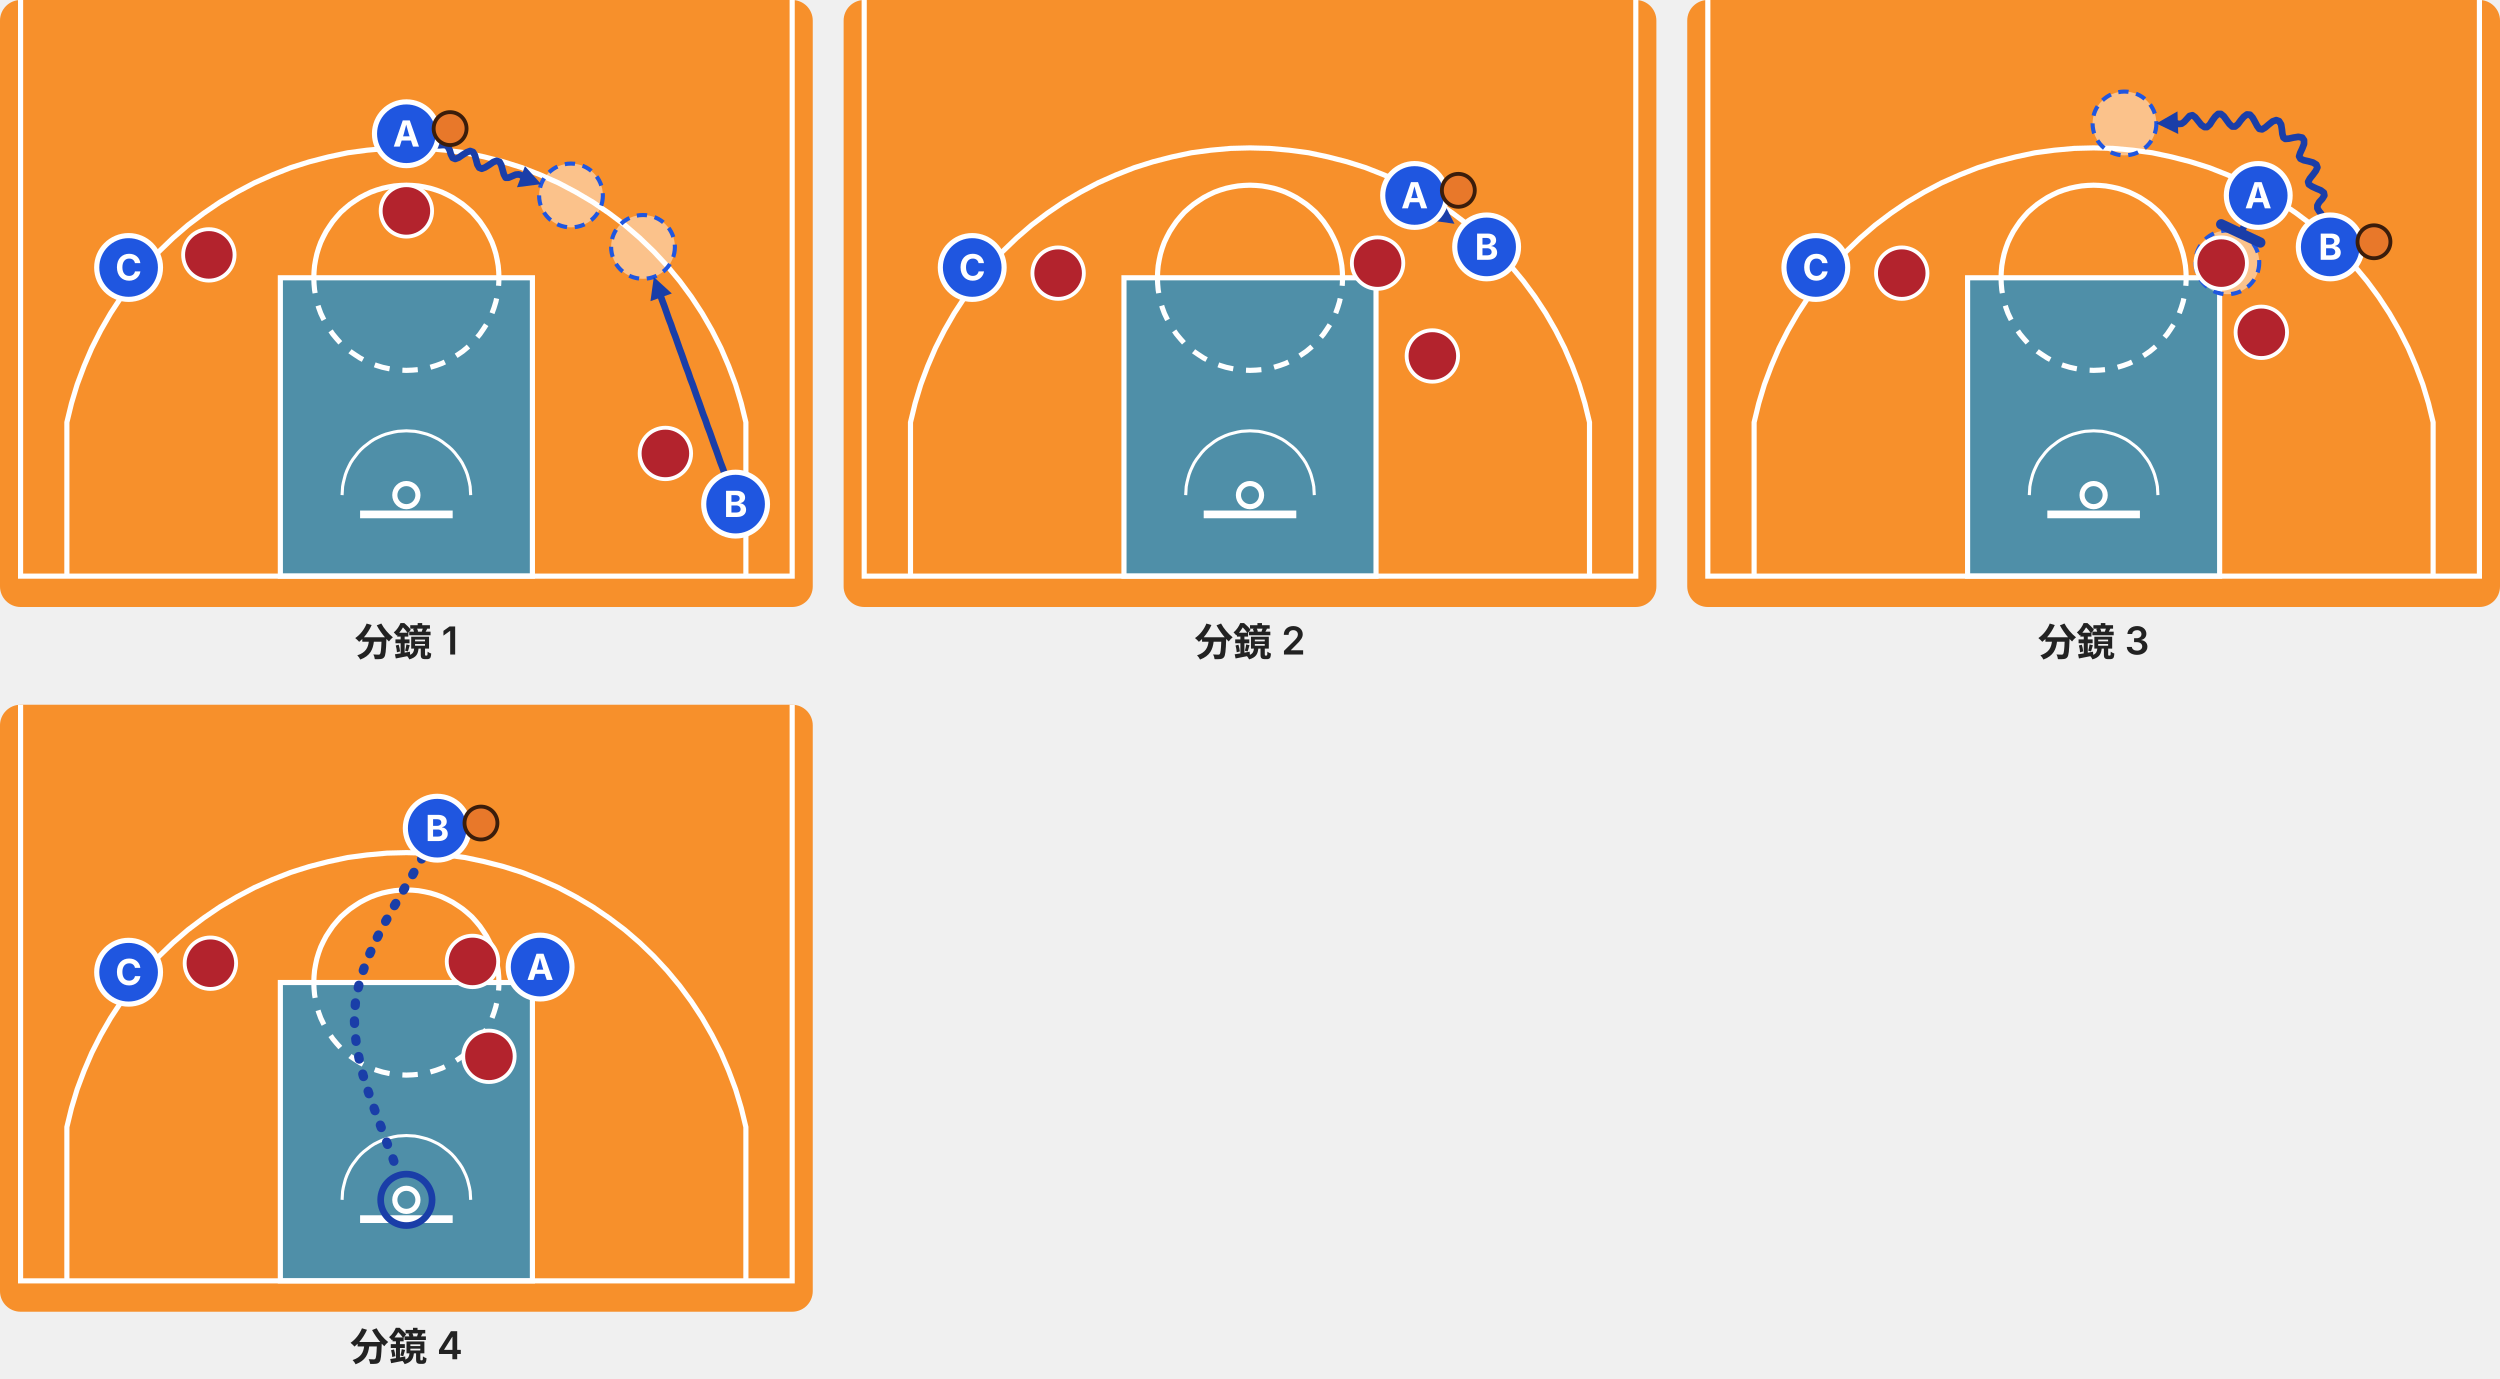
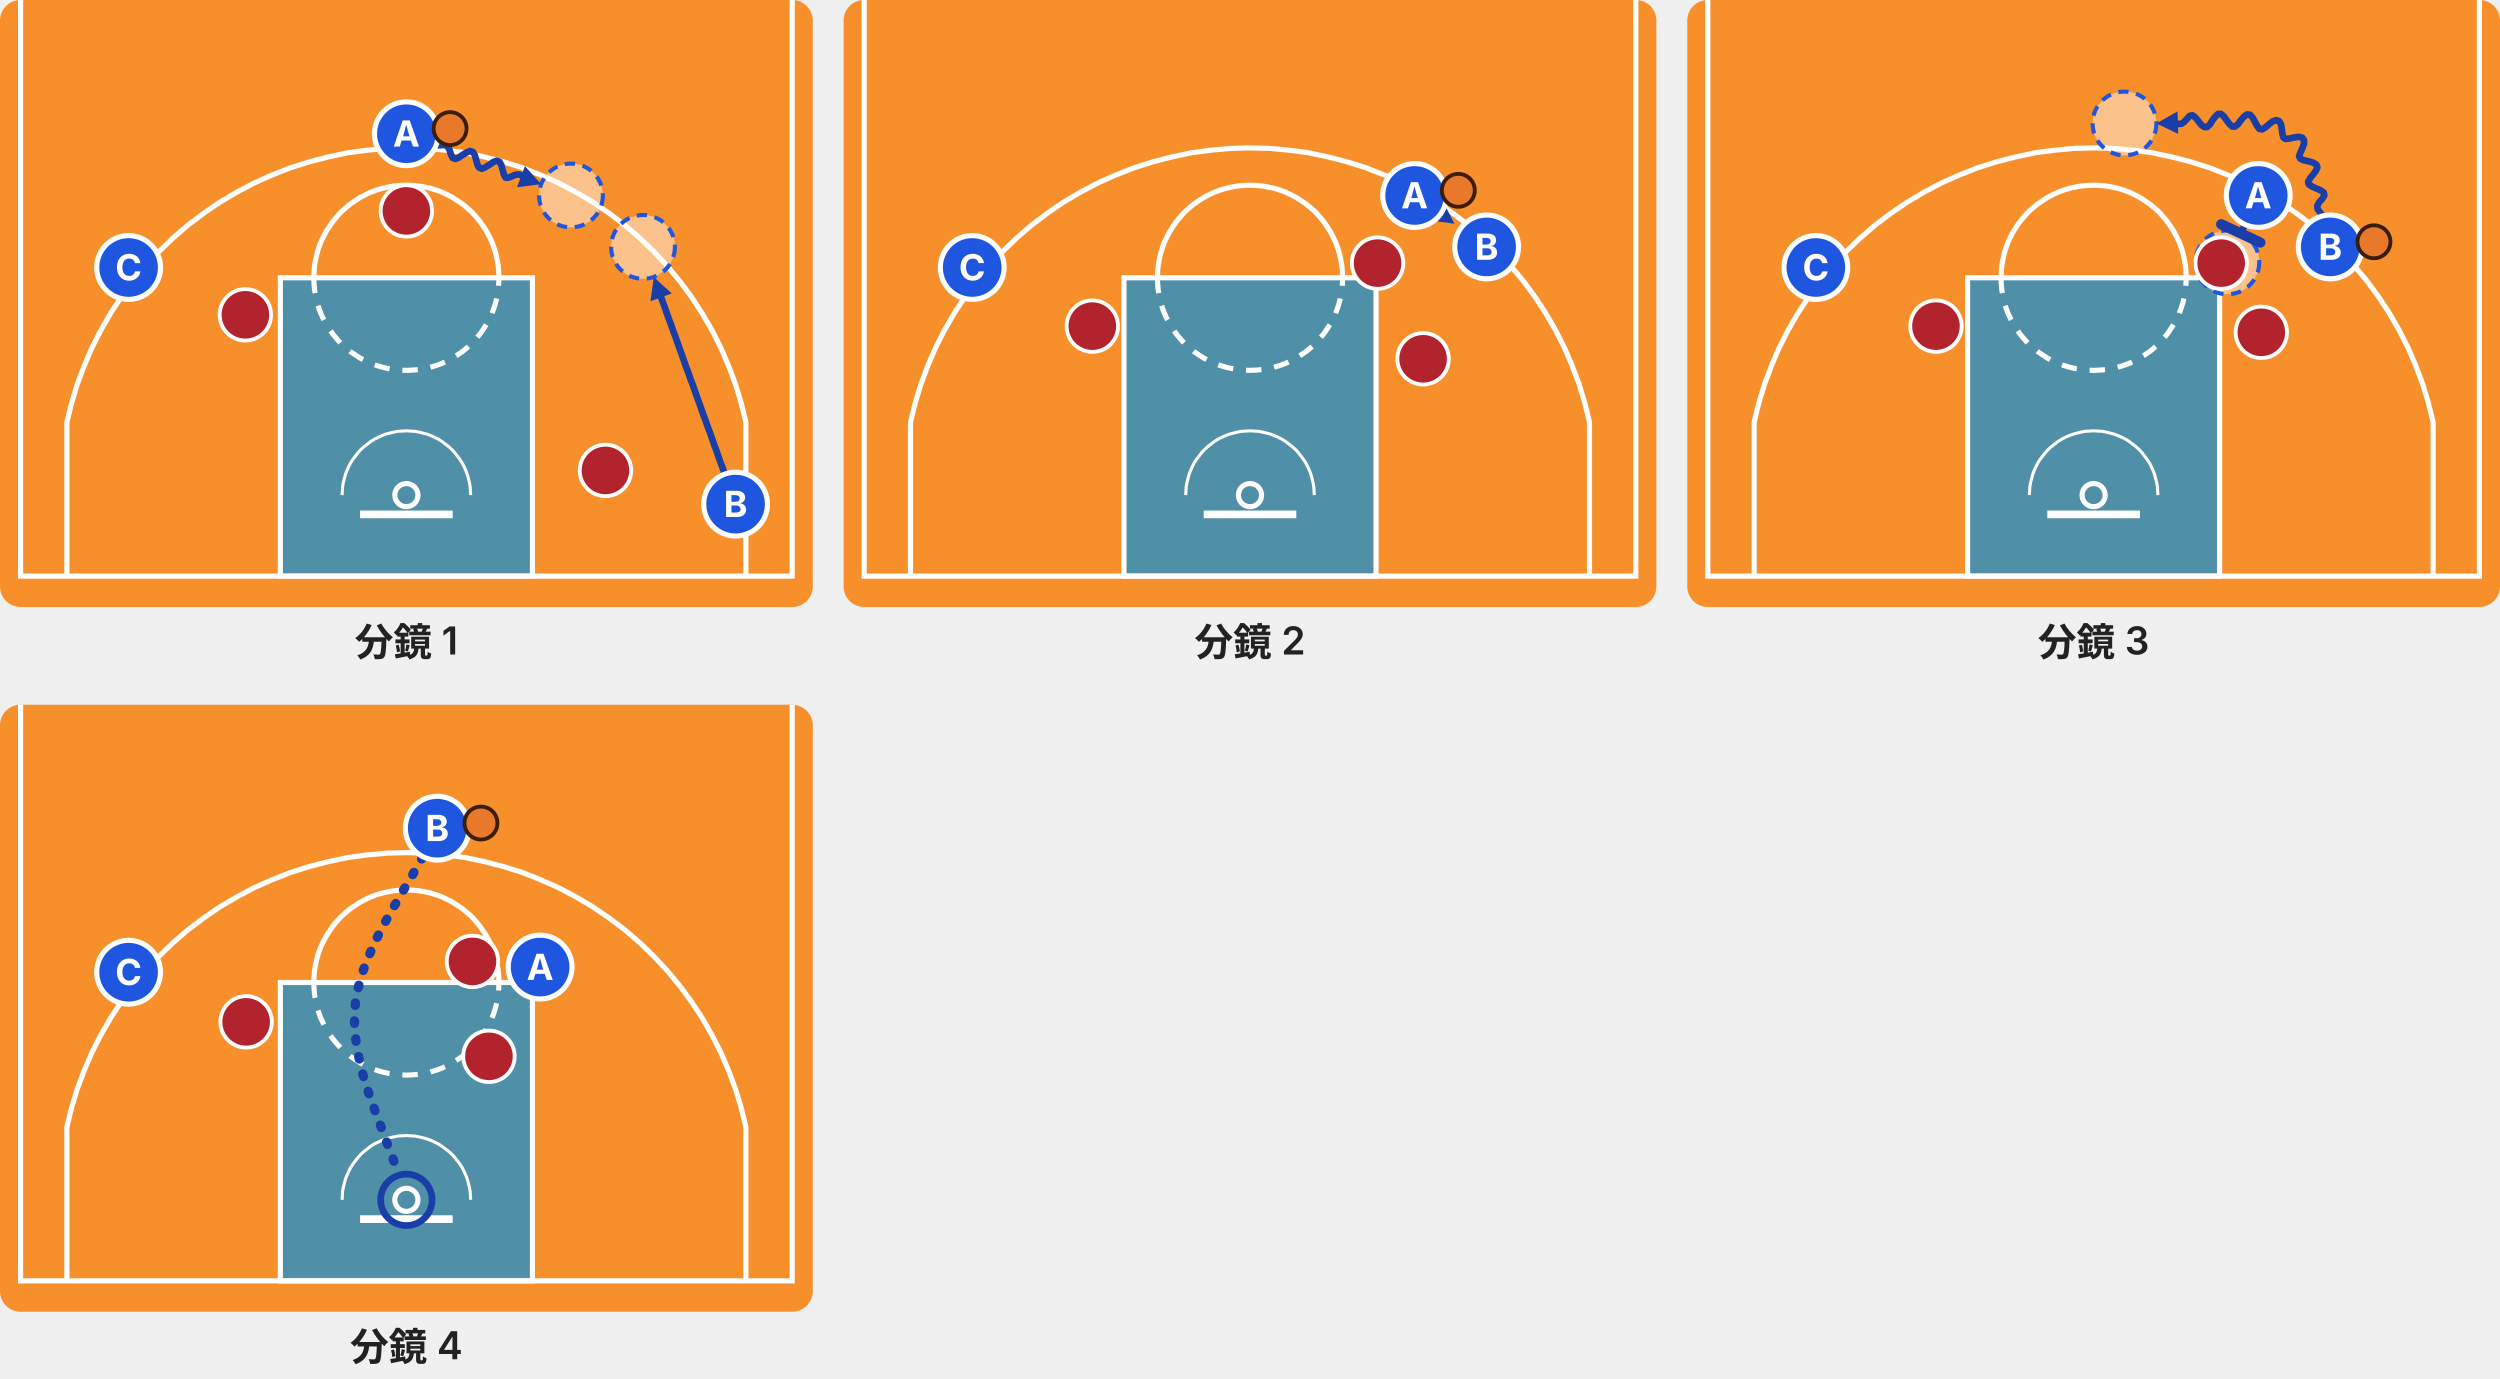
<svg xmlns="http://www.w3.org/2000/svg" viewBox="0 0 972.0 536.0" width="972.0" height="536.0" font-family="-apple-system, 'PingFang TC', 'Noto Sans TC', sans-serif">
  <g transform="translate(0,0)">
    <rect width="316.0" height="236.0" rx="8" fill="#f7902b" />
    <rect x="109.0" y="108.0" width="98.0" height="116.0" fill="#4f8fa8" stroke="#ffffff" stroke-width="2" />
    <polyline points="8.0,0.0 8.0,224.0 308.0,224.0 308.0,0.0" fill="none" stroke="#ffffff" stroke-width="2" />
    <polyline points="194.0,108.0 193.9,105.6 193.7,103.3 193.3,101.0 192.8,98.7 192.1,96.4 191.3,94.2 190.3,92.1 189.2,90.0 187.9,88.0 186.6,86.1 185.1,84.3 183.5,82.5 181.7,80.9 179.9,79.4 178.0,78.1 176.0,76.8 173.9,75.7 171.8,74.7 169.6,73.9 167.3,73.2 165.0,72.7 162.7,72.3 160.4,72.1 158.0,72.0 155.6,72.1 153.3,72.3 151.0,72.7 148.7,73.2 146.4,73.9 144.2,74.7 142.1,75.7 140.0,76.8 138.0,78.1 136.1,79.4 134.3,80.9 132.5,82.5 130.9,84.3 129.4,86.1 128.1,88.0 126.8,90.0 125.7,92.1 124.7,94.2 123.9,96.4 123.2,98.7 122.7,101.0 122.3,103.3 122.1,105.6 122.0,108.0" fill="none" stroke="#ffffff" stroke-width="2" />
    <polyline points="122.0,108.0 122.1,110.4 122.3,112.7 122.7,115.0 123.2,117.3 123.9,119.6 124.7,121.8 125.7,123.9 126.8,126.0 128.1,128.0 129.4,129.9 130.9,131.7 132.5,133.5 134.3,135.1 136.1,136.6 138.0,137.9 140.0,139.2 142.1,140.3 144.2,141.3 146.4,142.1 148.7,142.8 151.0,143.3 153.3,143.7 155.6,143.9 158.0,144.0 160.4,143.9 162.7,143.7 165.0,143.3 167.3,142.8 169.6,142.1 171.8,141.3 173.9,140.3 176.0,139.2 178.0,137.9 179.9,136.6 181.7,135.1 183.5,133.5 185.1,131.7 186.6,129.9 187.9,128.0 189.2,126.0 190.3,123.9 191.3,121.8 192.1,119.6 192.8,117.3 193.3,115.0 193.7,112.7 193.9,110.4 194.0,108.0" fill="none" stroke="#ffffff" stroke-width="2" stroke-dasharray="6 5" />
    <polyline points="290.0,224.0 290.0,164.2 288.2,156.8 286.0,149.5 283.3,142.3 280.3,135.3 276.8,128.4 273.0,121.8 268.8,115.4 264.3,109.3 259.4,103.4 254.2,97.8 248.7,92.5 242.9,87.5 236.8,82.9 230.5,78.6 223.9,74.7 217.1,71.1 210.1,68.0 203.0,65.2 195.7,62.9 188.3,61.0 180.8,59.4 173.3,58.4 165.6,57.7 158.0,57.5 150.4,57.7 142.7,58.4 135.2,59.4 127.7,61.0 120.3,62.9 113.0,65.2 105.9,68.0 98.9,71.1 92.1,74.7 85.5,78.6 79.2,82.9 73.1,87.5 67.3,92.5 61.8,97.8 56.6,103.4 51.7,109.3 47.2,115.4 43.0,121.8 39.2,128.4 35.7,135.3 32.7,142.3 30.0,149.5 27.8,156.8 26.0,164.2 26.0,224.0" fill="none" stroke="#ffffff" stroke-width="2" />
    <polyline points="183.0,192.5 182.9,190.9 182.8,189.2 182.5,187.6 182.1,186.0 181.7,184.5 181.1,182.9 180.4,181.4 179.7,180.0 178.8,178.6 177.8,177.3 176.8,176.0 175.7,174.8 174.5,173.7 173.2,172.7 171.9,171.7 170.5,170.8 169.1,170.1 167.6,169.4 166.0,168.8 164.5,168.4 162.9,168.0 161.3,167.7 159.6,167.6 158.0,167.5 156.4,167.6 154.7,167.7 153.1,168.0 151.5,168.4 150.0,168.8 148.4,169.4 146.9,170.1 145.5,170.8 144.1,171.7 142.8,172.7 141.5,173.7 140.3,174.8 139.2,176.0 138.2,177.3 137.2,178.6 136.3,180.0 135.6,181.4 134.9,182.9 134.3,184.5 133.9,186.0 133.5,187.6 133.2,189.2 133.1,190.9 133.0,192.5" fill="none" stroke="#ffffff" stroke-width="1.2" />
    <line x1="140.0" y1="200.0" x2="176.0" y2="200.0" stroke="#ffffff" stroke-width="3" />
    <circle cx="158.0" cy="192.5" r="4.5" fill="none" stroke="#ffffff" stroke-width="2" />
    <circle cx="222.0" cy="76.0" r="12.4" fill="#ffffff" fill-opacity="0.45" stroke="#1f56e0" stroke-width="1.6" stroke-dasharray="4 3" />
    <circle cx="250.0" cy="96.0" r="12.4" fill="#ffffff" fill-opacity="0.45" stroke="#1f56e0" stroke-width="1.6" stroke-dasharray="4 3" />
    <polyline points="169.6,56.4 170.7,56.5 171.9,56.4 173.1,56.4 174.1,57.0 174.8,58.3 175.3,60.0 176.0,61.4 177.0,61.8 178.3,61.3 179.9,60.2 181.5,59.2 182.8,58.7 183.9,59.1 184.6,60.3 185.1,62.1 185.6,64.0 186.3,65.2 187.3,65.6 188.6,65.1 190.2,64.1 191.8,63.0 193.1,62.5 194.2,62.9 194.9,64.2 195.4,66.0 195.9,67.8 196.6,69.1 197.7,69.1 199.1,68.5 200.5,67.9 201.7,67.8 202.8,68.2 203.7,69.0 204.0,69.3" fill="none" stroke="#1a3ea8" stroke-width="2.6" stroke-linecap="round" stroke-linejoin="round" />
    <polygon points="210.4,71.6 204.1,64.6 201.0,72.8" fill="#1a3ea8" />
    <polyline points="281.8,184.3 281.0,182.0 280.1,179.7 279.3,177.4 278.5,175.1 277.6,172.7 276.8,170.4 276.0,168.1 275.1,165.8 274.3,163.4 273.4,161.1 272.6,158.8 271.8,156.5 270.9,154.1 270.1,151.8 269.3,149.5 268.4,147.2 267.6,144.8 266.7,142.5 265.9,140.2 265.1,137.9 264.2,135.5 263.4,133.2 262.6,130.9 261.7,128.6 260.9,126.2 260.0,123.9 259.2,121.6 258.4,119.3 257.5,116.9 256.7,114.6 256.5,114.1" fill="none" stroke="#1a3ea8" stroke-width="2.6" stroke-linecap="round" stroke-linejoin="round" />
    <polygon points="254.2,107.7 252.9,117.1 261.2,114.1" fill="#1a3ea8" />
    <circle cx="158.0" cy="82.0" r="10.0" fill="#b3232d" stroke="#fff" stroke-width="1.5" />
-     <circle cx="258.7" cy="176.3" r="10.0" fill="#b3232d" stroke="#fff" stroke-width="1.5" />
-     <circle cx="81.2" cy="99.1" r="10.0" fill="#b3232d" stroke="#fff" stroke-width="1.5" />
+     <circle cx="235.4" cy="182.9" r="10.0" fill="#b3232d" stroke="#fff" stroke-width="1.5" />
+     <circle cx="95.4" cy="122.4" r="10.0" fill="#b3232d" stroke="#fff" stroke-width="1.5" />
    <circle cx="158.0" cy="52.0" r="12.4" fill="#1f56e0" stroke="#fff" stroke-width="2" />
    <text x="158.0" y="57.0" font-size="14" font-weight="700" fill="#fff" text-anchor="middle">A</text>
    <circle cx="286.0" cy="196.0" r="12.4" fill="#1f56e0" stroke="#fff" stroke-width="2" />
    <text x="286.0" y="201.0" font-size="14" font-weight="700" fill="#fff" text-anchor="middle">B</text>
    <circle cx="50.0" cy="104.0" r="12.4" fill="#1f56e0" stroke="#fff" stroke-width="2" />
    <text x="50.0" y="109.0" font-size="14" font-weight="700" fill="#fff" text-anchor="middle">C</text>
    <circle cx="175.0" cy="50.0" r="6.4" fill="#e8782a" stroke="#3b1d0b" stroke-width="1.5" />
    <text x="158.0" y="255.0" font-size="15" font-weight="600" fill="#222" text-anchor="middle">分鏡 1</text>
  </g>
  <g transform="translate(328,0)">
    <rect width="316.0" height="236.0" rx="8" fill="#f7902b" />
    <rect x="109.0" y="108.0" width="98.0" height="116.0" fill="#4f8fa8" stroke="#ffffff" stroke-width="2" />
    <polyline points="8.0,0.0 8.0,224.0 308.0,224.0 308.0,0.0" fill="none" stroke="#ffffff" stroke-width="2" />
    <polyline points="194.0,108.0 193.9,105.6 193.7,103.3 193.3,101.0 192.8,98.7 192.1,96.4 191.3,94.2 190.3,92.1 189.2,90.0 187.9,88.0 186.6,86.1 185.1,84.3 183.5,82.5 181.7,80.9 179.9,79.4 178.0,78.1 176.0,76.8 173.9,75.7 171.8,74.7 169.6,73.9 167.3,73.2 165.0,72.7 162.7,72.3 160.4,72.1 158.0,72.0 155.6,72.1 153.3,72.3 151.0,72.7 148.7,73.2 146.4,73.9 144.2,74.7 142.1,75.7 140.0,76.8 138.0,78.1 136.1,79.4 134.3,80.9 132.5,82.5 130.9,84.3 129.4,86.1 128.1,88.0 126.8,90.0 125.7,92.1 124.7,94.2 123.9,96.4 123.2,98.7 122.7,101.0 122.3,103.3 122.1,105.6 122.0,108.0" fill="none" stroke="#ffffff" stroke-width="2" />
    <polyline points="122.0,108.0 122.1,110.4 122.3,112.7 122.7,115.0 123.2,117.3 123.9,119.6 124.7,121.8 125.7,123.9 126.8,126.0 128.1,128.0 129.4,129.9 130.9,131.7 132.5,133.5 134.3,135.1 136.1,136.6 138.0,137.9 140.0,139.2 142.1,140.3 144.2,141.3 146.4,142.1 148.7,142.8 151.0,143.3 153.3,143.7 155.6,143.9 158.0,144.0 160.4,143.9 162.7,143.7 165.0,143.3 167.3,142.8 169.6,142.1 171.8,141.3 173.9,140.3 176.0,139.2 178.0,137.9 179.9,136.6 181.7,135.1 183.5,133.5 185.1,131.7 186.6,129.9 187.9,128.0 189.2,126.0 190.3,123.9 191.3,121.8 192.1,119.6 192.8,117.3 193.3,115.0 193.7,112.7 193.9,110.4 194.0,108.0" fill="none" stroke="#ffffff" stroke-width="2" stroke-dasharray="6 5" />
    <polyline points="290.0,224.0 290.0,164.2 288.2,156.8 286.0,149.5 283.3,142.3 280.3,135.3 276.8,128.4 273.0,121.8 268.8,115.4 264.3,109.3 259.4,103.4 254.2,97.8 248.7,92.5 242.9,87.5 236.8,82.9 230.5,78.6 223.9,74.7 217.1,71.1 210.1,68.0 203.0,65.2 195.7,62.9 188.3,61.0 180.8,59.4 173.3,58.4 165.6,57.7 158.0,57.5 150.4,57.7 142.7,58.4 135.2,59.4 127.7,61.0 120.3,62.9 113.0,65.2 105.9,68.0 98.9,71.1 92.1,74.7 85.5,78.6 79.2,82.9 73.1,87.5 67.3,92.5 61.8,97.8 56.6,103.4 51.7,109.3 47.2,115.4 43.0,121.8 39.2,128.4 35.7,135.3 32.7,142.3 30.0,149.5 27.8,156.8 26.0,164.2 26.0,224.0" fill="none" stroke="#ffffff" stroke-width="2" />
    <polyline points="183.0,192.5 182.9,190.9 182.8,189.2 182.5,187.6 182.1,186.0 181.7,184.5 181.1,182.9 180.4,181.4 179.7,180.0 178.8,178.6 177.8,177.3 176.8,176.0 175.7,174.8 174.5,173.7 173.2,172.7 171.9,171.7 170.5,170.8 169.1,170.1 167.6,169.4 166.0,168.8 164.5,168.4 162.9,168.0 161.3,167.7 159.6,167.6 158.0,167.5 156.4,167.6 154.7,167.7 153.1,168.0 151.5,168.4 150.0,168.8 148.4,169.4 146.9,170.1 145.5,170.8 144.1,171.7 142.8,172.7 141.5,173.7 140.3,174.8 139.2,176.0 138.2,177.3 137.2,178.6 136.3,180.0 135.6,181.4 134.9,182.9 134.3,184.5 133.9,186.0 133.5,187.6 133.2,189.2 133.1,190.9 133.0,192.5" fill="none" stroke="#ffffff" stroke-width="1.2" />
    <line x1="140.0" y1="200.0" x2="176.0" y2="200.0" stroke="#ffffff" stroke-width="3" />
    <circle cx="158.0" cy="192.5" r="4.5" fill="none" stroke="#ffffff" stroke-width="2" />
    <polyline points="" fill="none" stroke="#1a3ea8" stroke-width="2.6" stroke-linecap="round" stroke-linejoin="round" stroke-dasharray="7 6" />
    <polygon points="237.5,87.0 233.2,78.6 228.1,85.7" fill="#1a3ea8" />
    <circle cx="207.6" cy="102.3" r="10.0" fill="#b3232d" stroke="#fff" stroke-width="1.5" />
-     <circle cx="228.9" cy="138.4" r="10.0" fill="#b3232d" stroke="#fff" stroke-width="1.5" />
-     <circle cx="83.4" cy="106.2" r="10.0" fill="#b3232d" stroke="#fff" stroke-width="1.5" />
+     <circle cx="225.3" cy="139.5" r="10.0" fill="#b3232d" stroke="#fff" stroke-width="1.5" />
+     <circle cx="96.7" cy="126.8" r="10.0" fill="#b3232d" stroke="#fff" stroke-width="1.5" />
    <circle cx="222.0" cy="76.0" r="12.4" fill="#1f56e0" stroke="#fff" stroke-width="2" />
    <text x="222.0" y="81.0" font-size="14" font-weight="700" fill="#fff" text-anchor="middle">A</text>
    <circle cx="250.0" cy="96.0" r="12.4" fill="#1f56e0" stroke="#fff" stroke-width="2" />
    <text x="250.0" y="101.0" font-size="14" font-weight="700" fill="#fff" text-anchor="middle">B</text>
    <circle cx="50.0" cy="104.0" r="12.4" fill="#1f56e0" stroke="#fff" stroke-width="2" />
    <text x="50.0" y="109.0" font-size="14" font-weight="700" fill="#fff" text-anchor="middle">C</text>
    <circle cx="239.0" cy="74.0" r="6.4" fill="#e8782a" stroke="#3b1d0b" stroke-width="1.5" />
    <text x="158.0" y="255.0" font-size="15" font-weight="600" fill="#222" text-anchor="middle">分鏡 2</text>
  </g>
  <g transform="translate(656,0)">
    <rect width="316.0" height="236.0" rx="8" fill="#f7902b" />
    <rect x="109.0" y="108.0" width="98.0" height="116.0" fill="#4f8fa8" stroke="#ffffff" stroke-width="2" />
    <polyline points="8.0,0.0 8.0,224.0 308.0,224.0 308.0,0.0" fill="none" stroke="#ffffff" stroke-width="2" />
    <polyline points="194.0,108.0 193.9,105.6 193.7,103.3 193.3,101.0 192.8,98.7 192.1,96.4 191.3,94.2 190.3,92.1 189.2,90.0 187.9,88.0 186.6,86.1 185.1,84.3 183.5,82.5 181.7,80.9 179.9,79.4 178.0,78.1 176.0,76.8 173.9,75.7 171.8,74.7 169.6,73.9 167.3,73.2 165.0,72.7 162.7,72.3 160.4,72.1 158.0,72.0 155.6,72.1 153.3,72.3 151.0,72.7 148.7,73.2 146.4,73.9 144.2,74.7 142.1,75.7 140.0,76.8 138.0,78.1 136.1,79.4 134.3,80.9 132.5,82.5 130.9,84.3 129.4,86.1 128.1,88.0 126.8,90.0 125.7,92.1 124.7,94.2 123.9,96.4 123.2,98.7 122.7,101.0 122.3,103.3 122.1,105.6 122.0,108.0" fill="none" stroke="#ffffff" stroke-width="2" />
    <polyline points="122.0,108.0 122.1,110.4 122.3,112.7 122.7,115.0 123.2,117.3 123.9,119.6 124.7,121.8 125.7,123.9 126.8,126.0 128.1,128.0 129.4,129.9 130.9,131.7 132.5,133.5 134.3,135.1 136.1,136.6 138.0,137.9 140.0,139.2 142.1,140.3 144.2,141.3 146.4,142.1 148.7,142.8 151.0,143.3 153.3,143.7 155.6,143.9 158.0,144.0 160.4,143.9 162.7,143.7 165.0,143.3 167.3,142.8 169.6,142.1 171.8,141.3 173.9,140.3 176.0,139.2 178.0,137.9 179.9,136.6 181.7,135.1 183.5,133.5 185.1,131.7 186.6,129.9 187.9,128.0 189.2,126.0 190.3,123.9 191.3,121.8 192.1,119.6 192.8,117.3 193.3,115.0 193.7,112.7 193.9,110.4 194.0,108.0" fill="none" stroke="#ffffff" stroke-width="2" stroke-dasharray="6 5" />
    <polyline points="290.0,224.0 290.0,164.2 288.2,156.8 286.0,149.5 283.3,142.3 280.3,135.3 276.8,128.4 273.0,121.8 268.8,115.4 264.3,109.3 259.4,103.4 254.2,97.8 248.7,92.5 242.9,87.5 236.8,82.9 230.5,78.6 223.9,74.7 217.1,71.1 210.1,68.0 203.0,65.2 195.7,62.9 188.3,61.0 180.8,59.4 173.3,58.4 165.6,57.7 158.0,57.5 150.4,57.7 142.7,58.4 135.2,59.4 127.7,61.0 120.3,62.9 113.0,65.2 105.9,68.0 98.9,71.1 92.1,74.7 85.5,78.6 79.2,82.9 73.1,87.5 67.3,92.5 61.8,97.8 56.6,103.4 51.7,109.3 47.2,115.4 43.0,121.8 39.2,128.4 35.7,135.3 32.7,142.3 30.0,149.5 27.8,156.8 26.0,164.2 26.0,224.0" fill="none" stroke="#ffffff" stroke-width="2" />
    <polyline points="183.0,192.5 182.9,190.9 182.8,189.2 182.5,187.6 182.1,186.0 181.7,184.5 181.1,182.9 180.4,181.4 179.7,180.0 178.8,178.6 177.8,177.3 176.8,176.0 175.7,174.8 174.5,173.7 173.2,172.7 171.9,171.7 170.5,170.8 169.1,170.1 167.6,169.4 166.0,168.8 164.5,168.4 162.9,168.0 161.3,167.7 159.6,167.6 158.0,167.5 156.4,167.6 154.7,167.7 153.1,168.0 151.5,168.4 150.0,168.8 148.4,169.4 146.9,170.1 145.5,170.8 144.1,171.7 142.8,172.7 141.5,173.7 140.3,174.8 139.2,176.0 138.2,177.3 137.2,178.6 136.3,180.0 135.6,181.4 134.9,182.9 134.3,184.5 133.9,186.0 133.5,187.6 133.2,189.2 133.1,190.9 133.0,192.5" fill="none" stroke="#ffffff" stroke-width="1.2" />
    <line x1="140.0" y1="200.0" x2="176.0" y2="200.0" stroke="#ffffff" stroke-width="3" />
    <circle cx="158.0" cy="192.5" r="4.5" fill="none" stroke="#ffffff" stroke-width="2" />
    <circle cx="170.0" cy="48.0" r="12.4" fill="#ffffff" fill-opacity="0.45" stroke="#1f56e0" stroke-width="1.6" stroke-dasharray="4 3" />
    <circle cx="210.0" cy="102.0" r="12.4" fill="#ffffff" fill-opacity="0.45" stroke="#1f56e0" stroke-width="1.6" stroke-dasharray="4 3" />
    <polyline points="246.8,84.0 246.4,83.0 245.6,82.0 245.0,81.0 245.0,79.9 245.7,78.6 246.9,77.3 247.7,76.0 247.5,74.9 246.3,74.0 244.6,73.3 242.9,72.5 241.7,71.7 241.4,70.7 242.1,69.4 243.3,67.9 244.4,66.4 245.0,65.1 244.6,64.0 243.3,63.2 241.5,62.7 239.7,62.3 238.4,61.7 237.9,60.8 238.3,59.5 239.1,57.8 239.8,56.0 239.8,54.5 239.1,53.5 237.6,53.2 235.7,53.5 233.9,53.9 232.5,54.0 231.8,53.5 231.4,52.1 231.2,50.3 230.9,48.4 230.1,47.1 229.0,46.7 227.6,47.2 226.1,48.4 224.7,49.6 223.5,50.3 222.4,50.1 221.6,49.0 220.7,47.3 219.8,45.7 218.8,44.6 217.6,44.5 216.4,45.4 215.2,46.8 214.1,48.3 213.0,49.2 211.9,49.2 210.8,48.2 209.7,46.7 208.6,45.2 207.5,44.3 206.4,44.3 205.3,45.3 204.2,46.8 203.2,48.4 202.1,49.4 201.1,49.4 199.9,48.6 198.7,47.1 197.5,45.6 196.4,44.8 195.3,45.1 194.3,46.2 193.2,47.4 192.2,48.1 191.1,48.2 190.0,47.9 189.2,47.7" fill="none" stroke="#1a3ea8" stroke-width="2.6" stroke-linecap="round" stroke-linejoin="round" />
    <polygon points="182.4,48.0 190.9,52.1 190.6,43.3" fill="#1a3ea8" />
    <polyline points="216.8,87.3 216.0,89.0 215.2,90.7" fill="none" stroke="#1a3ea8" stroke-width="2.6" stroke-linecap="round" stroke-linejoin="round" />
    <line x1="222.8" y1="94.3" x2="207.6" y2="87.2" stroke="#1a3ea8" stroke-width="4" stroke-linecap="round" />
    <circle cx="207.6" cy="102.3" r="10.0" fill="#b3232d" stroke="#fff" stroke-width="1.5" />
    <circle cx="223.2" cy="129.2" r="10.0" fill="#b3232d" stroke="#fff" stroke-width="1.5" />
-     <circle cx="83.4" cy="106.2" r="10.0" fill="#b3232d" stroke="#fff" stroke-width="1.5" />
+     <circle cx="96.7" cy="126.8" r="10.0" fill="#b3232d" stroke="#fff" stroke-width="1.5" />
    <circle cx="222.0" cy="76.0" r="12.4" fill="#1f56e0" stroke="#fff" stroke-width="2" />
    <text x="222.0" y="81.0" font-size="14" font-weight="700" fill="#fff" text-anchor="middle">A</text>
    <circle cx="250.0" cy="96.0" r="12.4" fill="#1f56e0" stroke="#fff" stroke-width="2" />
    <text x="250.0" y="101.0" font-size="14" font-weight="700" fill="#fff" text-anchor="middle">B</text>
    <circle cx="50.0" cy="104.0" r="12.4" fill="#1f56e0" stroke="#fff" stroke-width="2" />
    <text x="50.0" y="109.0" font-size="14" font-weight="700" fill="#fff" text-anchor="middle">C</text>
    <circle cx="267.0" cy="94.0" r="6.4" fill="#e8782a" stroke="#3b1d0b" stroke-width="1.5" />
    <text x="158.0" y="255.0" font-size="15" font-weight="600" fill="#222" text-anchor="middle">分鏡 3</text>
  </g>
  <g transform="translate(0,274)">
    <rect width="316.0" height="236.0" rx="8" fill="#f7902b" />
    <rect x="109.0" y="108.0" width="98.0" height="116.0" fill="#4f8fa8" stroke="#ffffff" stroke-width="2" />
    <polyline points="8.0,0.0 8.0,224.0 308.0,224.0 308.0,0.0" fill="none" stroke="#ffffff" stroke-width="2" />
    <polyline points="194.0,108.0 193.9,105.6 193.7,103.3 193.3,101.0 192.8,98.7 192.1,96.4 191.3,94.2 190.3,92.1 189.2,90.0 187.9,88.0 186.6,86.1 185.1,84.3 183.5,82.5 181.7,80.9 179.9,79.4 178.0,78.1 176.0,76.8 173.9,75.7 171.8,74.7 169.6,73.9 167.3,73.2 165.0,72.7 162.7,72.3 160.4,72.1 158.0,72.0 155.6,72.1 153.3,72.3 151.0,72.7 148.7,73.2 146.4,73.9 144.2,74.7 142.1,75.7 140.0,76.8 138.0,78.1 136.1,79.4 134.3,80.9 132.5,82.5 130.9,84.3 129.4,86.1 128.1,88.0 126.8,90.0 125.7,92.1 124.7,94.2 123.9,96.4 123.2,98.7 122.7,101.0 122.3,103.3 122.1,105.6 122.0,108.0" fill="none" stroke="#ffffff" stroke-width="2" />
    <polyline points="122.0,108.0 122.1,110.4 122.3,112.7 122.7,115.0 123.2,117.3 123.9,119.6 124.7,121.8 125.7,123.9 126.8,126.0 128.1,128.0 129.4,129.9 130.9,131.7 132.5,133.5 134.3,135.1 136.1,136.6 138.0,137.9 140.0,139.2 142.1,140.3 144.2,141.3 146.4,142.1 148.7,142.8 151.0,143.3 153.3,143.7 155.6,143.9 158.0,144.0 160.4,143.9 162.7,143.7 165.0,143.3 167.3,142.8 169.6,142.1 171.8,141.3 173.9,140.3 176.0,139.2 178.0,137.9 179.9,136.6 181.7,135.1 183.5,133.5 185.1,131.7 186.6,129.9 187.9,128.0 189.2,126.0 190.3,123.9 191.3,121.8 192.1,119.6 192.8,117.3 193.3,115.0 193.7,112.7 193.9,110.4 194.0,108.0" fill="none" stroke="#ffffff" stroke-width="2" stroke-dasharray="6 5" />
    <polyline points="290.0,224.0 290.0,164.2 288.2,156.8 286.0,149.5 283.3,142.3 280.3,135.3 276.8,128.4 273.0,121.8 268.8,115.4 264.3,109.3 259.4,103.4 254.2,97.8 248.7,92.5 242.9,87.5 236.8,82.9 230.5,78.6 223.9,74.7 217.1,71.1 210.1,68.0 203.0,65.2 195.7,62.9 188.3,61.0 180.8,59.4 173.3,58.4 165.6,57.7 158.0,57.5 150.4,57.7 142.7,58.4 135.2,59.4 127.7,61.0 120.3,62.9 113.0,65.2 105.9,68.0 98.9,71.1 92.1,74.7 85.5,78.6 79.2,82.9 73.1,87.5 67.3,92.5 61.8,97.8 56.6,103.4 51.7,109.3 47.2,115.4 43.0,121.8 39.2,128.4 35.7,135.3 32.7,142.3 30.0,149.5 27.8,156.8 26.0,164.2 26.0,224.0" fill="none" stroke="#ffffff" stroke-width="2" />
    <polyline points="183.0,192.5 182.9,190.9 182.8,189.2 182.5,187.6 182.1,186.0 181.7,184.5 181.1,182.9 180.4,181.4 179.7,180.0 178.8,178.6 177.8,177.3 176.8,176.0 175.7,174.8 174.5,173.7 173.2,172.7 171.9,171.7 170.5,170.8 169.1,170.1 167.6,169.4 166.0,168.8 164.5,168.4 162.9,168.0 161.3,167.7 159.6,167.6 158.0,167.5 156.4,167.6 154.7,167.7 153.1,168.0 151.5,168.4 150.0,168.8 148.4,169.4 146.9,170.1 145.5,170.8 144.1,171.7 142.8,172.7 141.5,173.7 140.3,174.8 139.2,176.0 138.2,177.3 137.2,178.6 136.3,180.0 135.6,181.4 134.9,182.9 134.3,184.5 133.9,186.0 133.5,187.6 133.2,189.2 133.1,190.9 133.0,192.5" fill="none" stroke="#ffffff" stroke-width="1.2" />
    <line x1="140.0" y1="200.0" x2="176.0" y2="200.0" stroke="#ffffff" stroke-width="3" />
    <circle cx="158.0" cy="192.5" r="4.5" fill="none" stroke="#ffffff" stroke-width="2" />
    <polyline points="164.4,59.1 164.3,59.3 163.0,61.5 161.7,63.7 160.5,66.0 159.2,68.2 157.8,70.5 156.5,72.7 155.2,74.9 153.9,77.2 152.6,79.4 151.4,81.7 150.1,83.9 148.9,86.1 147.7,88.4 146.6,90.6 145.5,92.9 144.5,95.2 143.5,97.4 142.6,99.7 141.7,102.0 140.9,104.3 140.2,106.5 139.6,108.8 139.0,111.1 138.6,113.4 138.2,115.8 138.0,118.1 137.8,120.4 137.8,122.8 137.9,125.1 138.0,127.5 138.3,129.8 138.6,132.2 139.0,134.6 139.5,137.0 140.0,139.4 140.6,141.8 141.2,144.2 142.0,146.6 142.7,149.0 143.5,151.4 144.3,153.8 145.2,156.2 146.1,158.7 147.0,161.1 147.9,163.5 148.8,165.9 149.7,168.3 150.6,170.8 151.6,173.2 152.5,175.6 153.3,178.0 154.2,180.5 155.0,182.9 155.1,182.9" fill="none" stroke="#1a3ea8" stroke-width="3.6" stroke-linecap="round" stroke-linejoin="round" stroke-dasharray="1 6" />
    <circle cx="158.0" cy="192.5" r="10.0" fill="none" stroke="#1a3ea8" stroke-width="2.6" />
    <circle cx="183.7" cy="99.8" r="10.0" fill="#b3232d" stroke="#fff" stroke-width="1.5" />
    <circle cx="190.1" cy="136.7" r="10.0" fill="#b3232d" stroke="#fff" stroke-width="1.5" />
-     <circle cx="81.8" cy="100.5" r="10.0" fill="#b3232d" stroke="#fff" stroke-width="1.5" />
+     <circle cx="95.7" cy="123.3" r="10.0" fill="#b3232d" stroke="#fff" stroke-width="1.5" />
    <circle cx="210.0" cy="102.0" r="12.4" fill="#1f56e0" stroke="#fff" stroke-width="2" />
    <text x="210.0" y="107.0" font-size="14" font-weight="700" fill="#fff" text-anchor="middle">A</text>
    <circle cx="170.0" cy="48.0" r="12.4" fill="#1f56e0" stroke="#fff" stroke-width="2" />
    <text x="170.0" y="53.0" font-size="14" font-weight="700" fill="#fff" text-anchor="middle">B</text>
    <circle cx="50.0" cy="104.0" r="12.4" fill="#1f56e0" stroke="#fff" stroke-width="2" />
    <text x="50.0" y="109.0" font-size="14" font-weight="700" fill="#fff" text-anchor="middle">C</text>
    <circle cx="187.0" cy="46.0" r="6.4" fill="#e8782a" stroke="#3b1d0b" stroke-width="1.5" />
    <text x="158.0" y="255.0" font-size="15" font-weight="600" fill="#222" text-anchor="middle">分鏡 4</text>
  </g>
</svg>
